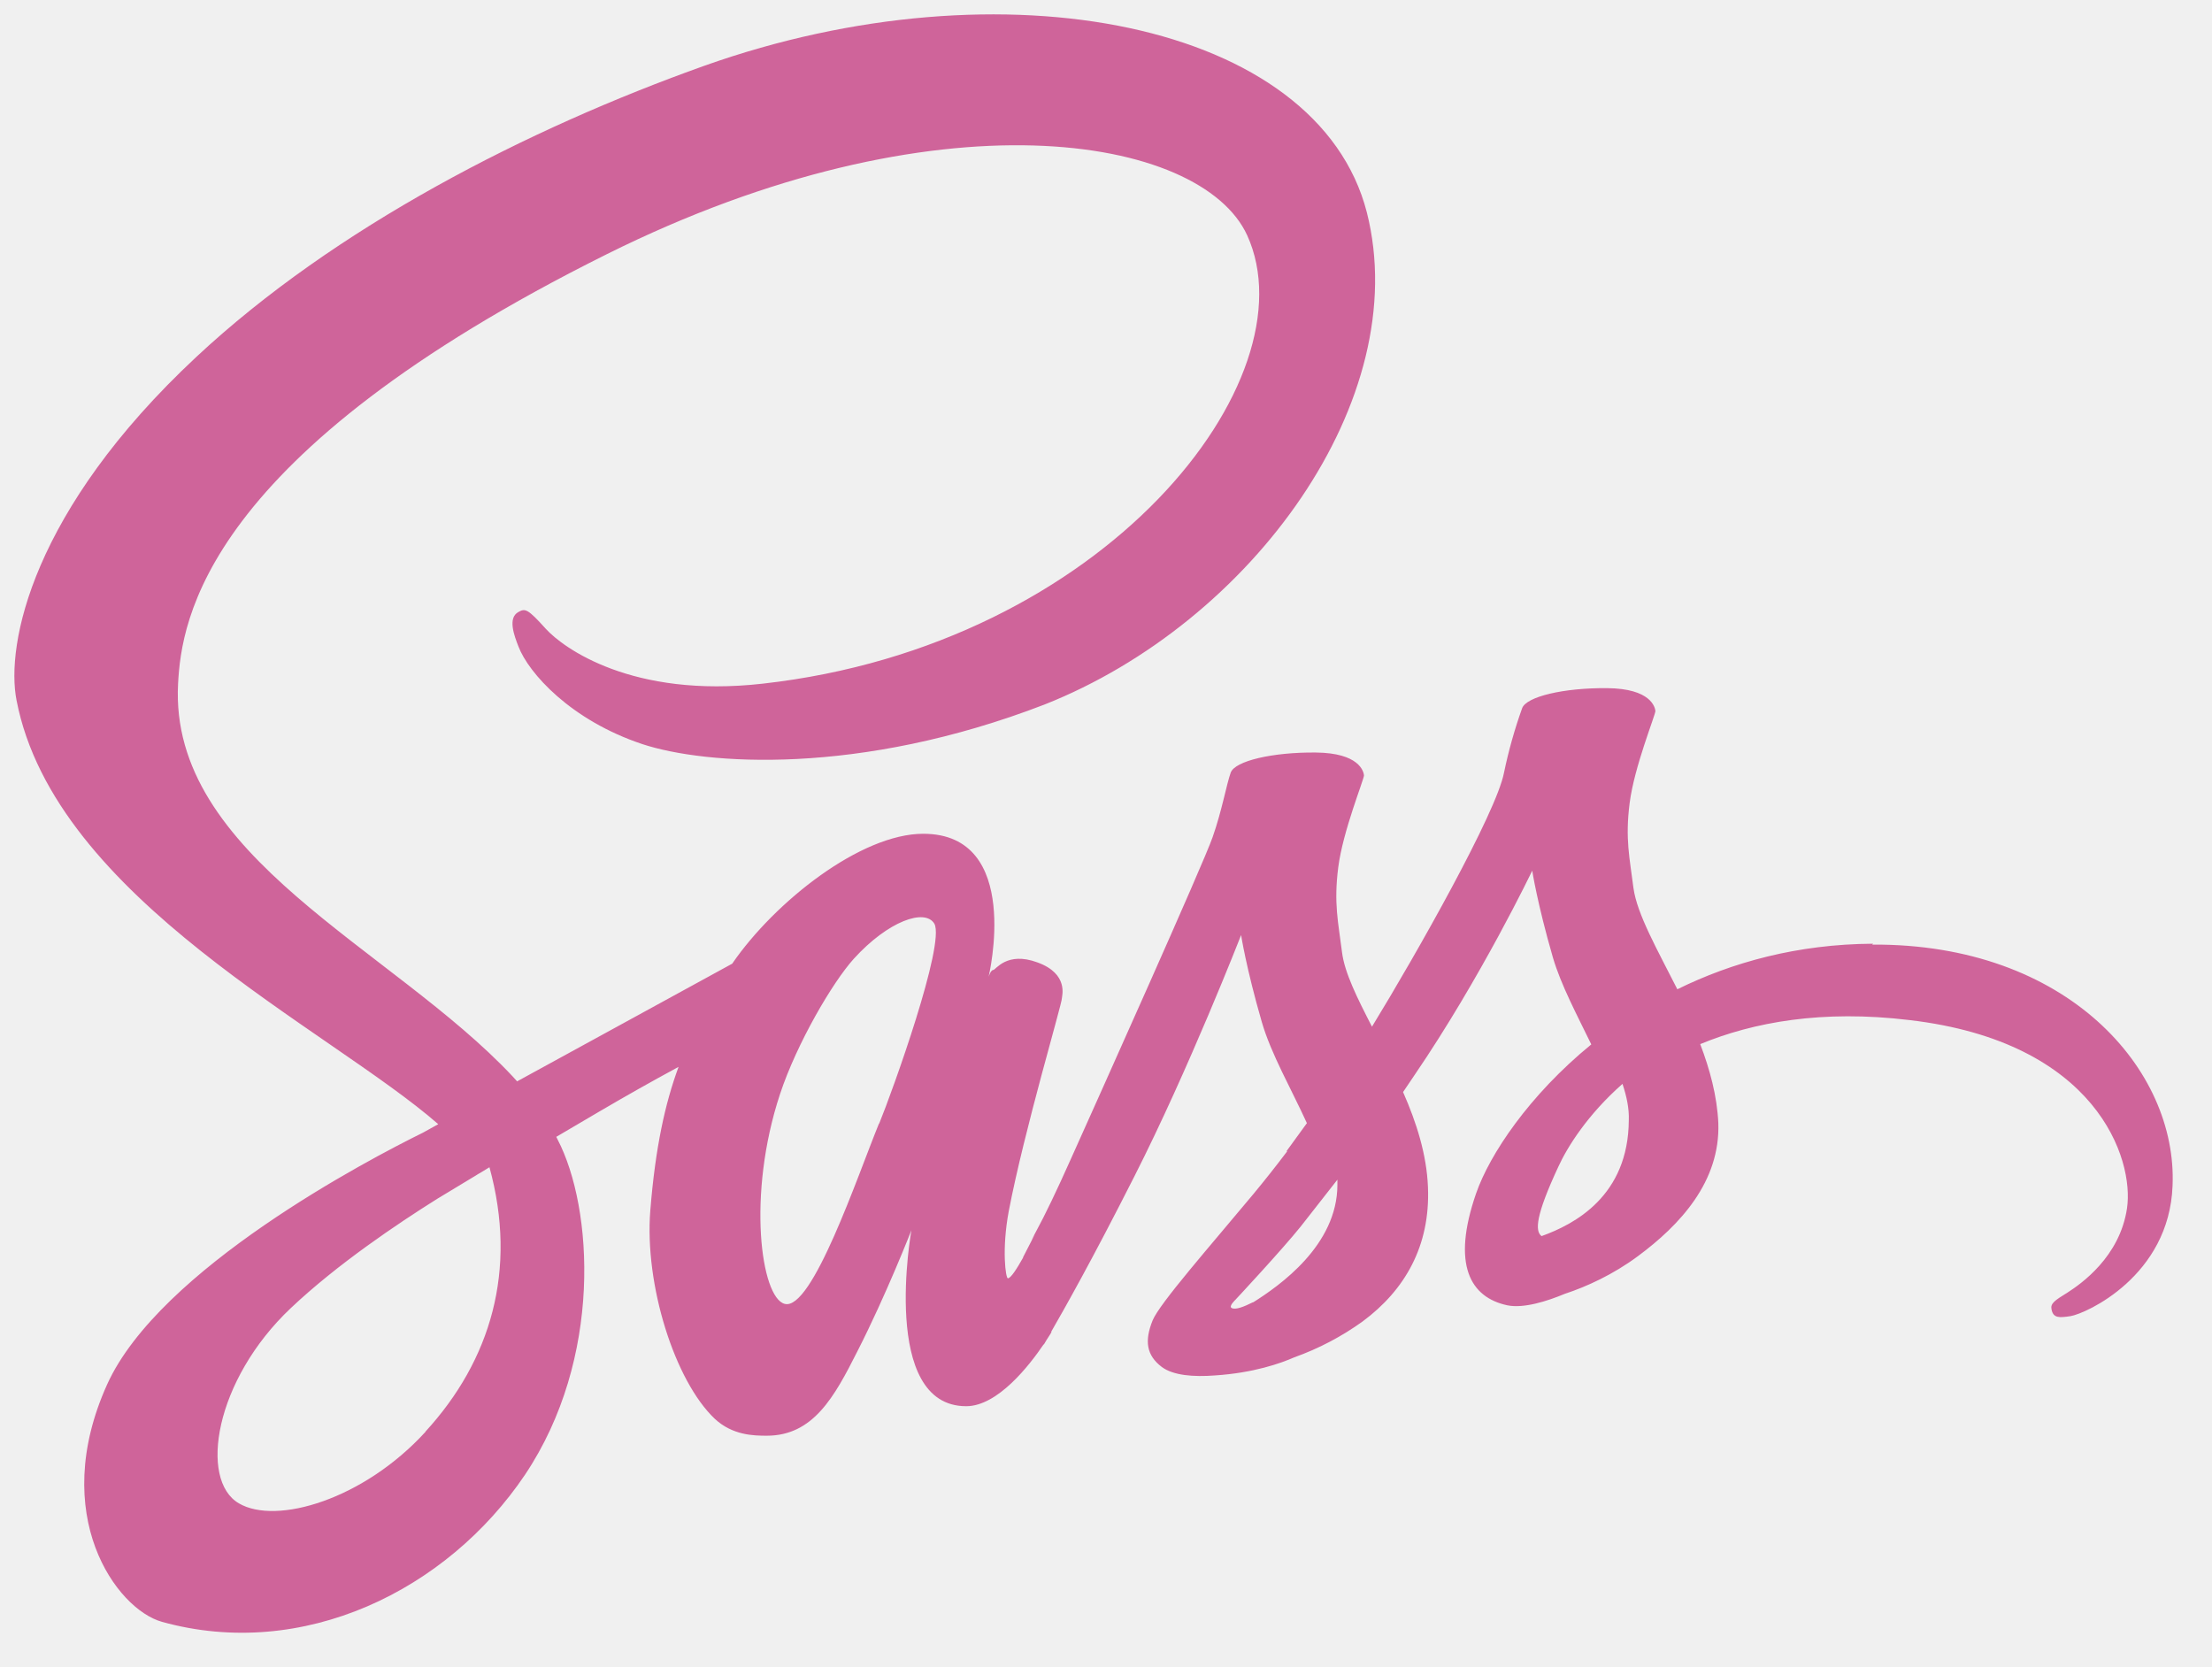
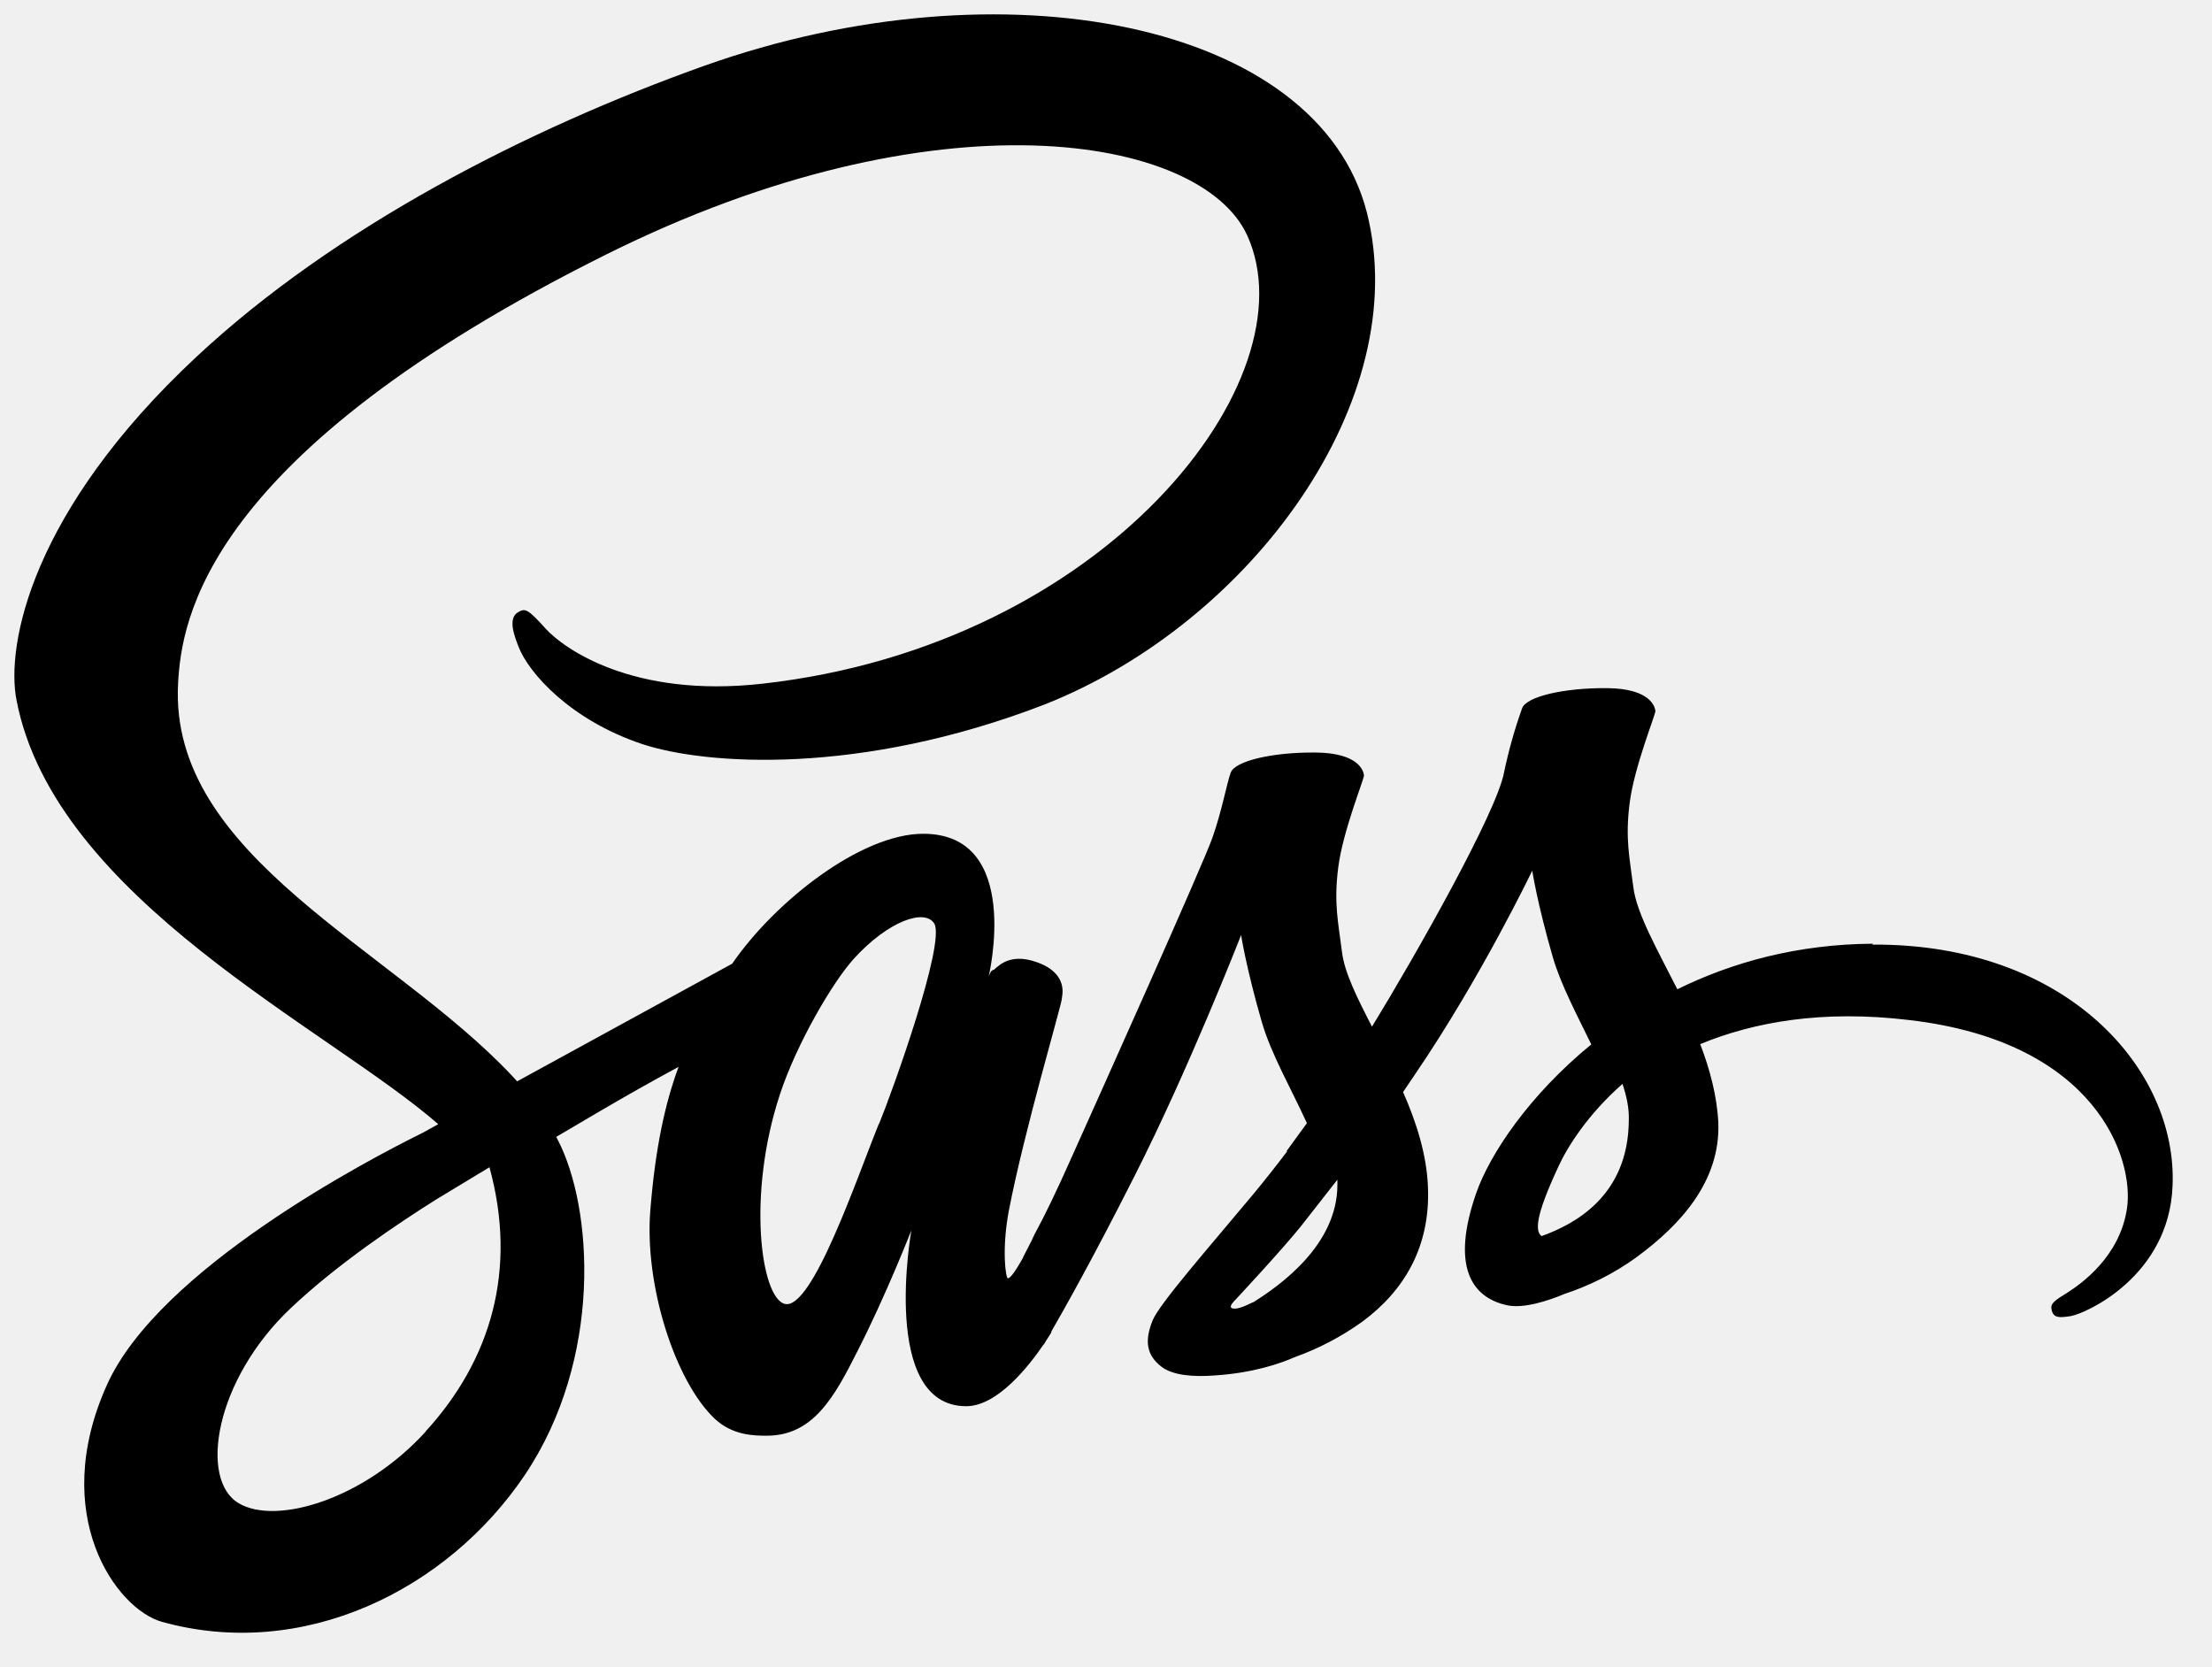
<svg xmlns="http://www.w3.org/2000/svg" xmlns:xlink="http://www.w3.org/1999/xlink" viewBox="0 0 77 58" fill="#fff" fill-rule="evenodd" stroke="#000" stroke-linecap="round" stroke-linejoin="round">
-   <use xlink:href="#A" x=".5" y=".5" />
-   <symbol id="A" overflow="visible">
-     <path d="M64.7 32.35c-2.628.015-4.903.646-6.812 1.586-.705-1.395-1.4-2.613-1.527-3.523-.132-1.057-.294-1.703-.132-2.966s.896-3.054.896-3.2c-.015-.132-.16-.778-1.674-.793s-2.82.294-2.966.7c-.262.733-.473 1.484-.631 2.246-.264 1.38-3.024 6.27-4.595 8.838-.514-.998-.954-1.88-1.042-2.584-.132-1.057-.294-1.703-.132-2.966s.896-3.054.896-3.2c-.015-.132-.16-.778-1.674-.793s-2.82.294-2.966.7-.308 1.336-.63 2.246c-.308.9-3.978 9.073-4.933 11.2-.484 1.086-.9 1.953-1.22 2.54s-.015.044-.044.103l-.4.778v.015c-.206.367-.426.72-.53.72-.073 0-.22-.984.03-2.334.543-2.833 1.864-7.252 1.85-7.414 0-.073.25-.85-.85-1.248-1.072-.396-1.453.264-1.54.264s-.16.235-.16.235 1.2-4.977-2.276-4.977c-2.173 0-5.168 2.364-6.65 4.522l-7.487 4.096-.16-.176c-4.2-4.478-11.965-7.65-11.642-13.668.117-2.187.88-7.957 14.916-14.945 11.495-5.725 20.7-4.155 22.3-.66 2.276 5-4.918 14.27-16.868 15.606-4.55.514-6.944-1.248-7.546-1.908-.63-.7-.72-.72-.954-.587-.382.206-.147.822 0 1.2.352.925 1.82 2.57 4.316 3.4 2.187.72 7.53 1.116 14-1.38 7.213-2.855 12.865-10.625 11.217-17.13C45.38.273 34.41-1.9 24.03 1.785c-6.18 2.203-12.874 5.637-17.7 10.143C.605 17.272-.306 21.94.076 23.878 1.412 30.793 10.94 35.3 14.756 38.632l-.53.294c-1.908.94-9.175 4.742-10.996 8.764-2.055 4.55.323 7.825 1.908 8.265 4.903 1.365 9.924-1.086 12.64-5.124 2.7-4.037 2.378-9.278 1.13-11.67l-.044-.088 1.497-.88c.911-.535 1.831-1.054 2.76-1.556-.47 1.277-.807 2.8-.984 5-.206 2.584.85 5.93 2.246 7.252.617.573 1.35.587 1.806.587 1.615 0 2.35-1.336 3.156-2.936.998-1.953 1.88-4.213 1.88-4.213s-1.1 6.122 1.908 6.122c1.1 0 2.202-1.424 2.7-2.158v.015s.03-.044.088-.147c.117-.176.176-.28.176-.28v-.03c.44-.763 1.424-2.5 2.892-5.403 1.894-3.73 3.714-8.397 3.714-8.397s.176 1.145.72 3.024c.323 1.116 1.028 2.334 1.57 3.523l-.705.97.015.015c-.376.498-.762.987-1.16 1.468-1.497 1.8-3.288 3.832-3.523 4.42-.28.7-.22 1.204.323 1.615.396.294 1.1.352 1.85.294 1.35-.088 2.3-.426 2.76-.63.847-.302 1.648-.722 2.378-1.248 1.468-1.086 2.364-2.628 2.276-4.683-.044-1.13-.4-2.246-.866-3.303l.396-.587c2.32-3.4 4.1-7.12 4.1-7.12s.176 1.145.72 3.024c.28.954.837 1.997 1.336 3.024-2.173 1.776-3.538 3.832-4.008 5.182-.866 2.496-.2 3.626 1.086 3.9.573.117 1.395-.147 2-.4.763-.25 1.688-.675 2.54-1.307 1.468-1.086 2.877-2.598 2.804-4.64-.044-.94-.294-1.864-.63-2.745 1.85-.763 4.243-1.204 7.282-.837 6.533.763 7.825 4.845 7.575 6.548s-1.615 2.643-2.07 2.936c-.455.28-.602.382-.558.587.06.308.264.294.66.235.543-.088 3.435-1.395 3.553-4.536.176-4.037-3.656-8.44-10.453-8.397zM14.317 49.335c-2.158 2.364-5.197 3.26-6.5 2.496-1.395-.807-.85-4.287 1.806-6.797 1.615-1.527 3.714-2.936 5.094-3.802l1.336-.807c.088-.06.147-.088.147-.088.103-.06.22-.132.338-.206.984 3.582.044 6.724-2.23 9.205zM30.1 38.603c-.75 1.835-2.334 6.548-3.288 6.283-.822-.22-1.32-3.788-.16-7.3.587-1.776 1.835-3.9 2.57-4.713 1.2-1.32 2.48-1.762 2.804-1.218.382.705-1.453 5.814-1.923 6.96zm13.02 6.225c-.323.16-.617.28-.75.2-.103-.06.132-.28.132-.28s1.63-1.747 2.276-2.554l1.277-1.63v.176c0 2.114-2.026 3.523-2.936 4.096zm10.042-2.3c-.235-.176-.206-.72.587-2.422.308-.675 1.013-1.806 2.23-2.877.147.44.235.866.22 1.263-.015 2.643-1.894 3.626-3.04 4.037z" stroke="none" fill="#cf649a" fill-rule="nonzero" />
+   <use xlink:href="#sass" x=".5" y=".5" />
+   <symbol id="sass" overflow="visible">
+     <path d="M64.7 32.35c-2.628.015-4.903.646-6.812 1.586-.705-1.395-1.4-2.613-1.527-3.523-.132-1.057-.294-1.703-.132-2.966s.896-3.054.896-3.2c-.015-.132-.16-.778-1.674-.793s-2.82.294-2.966.7c-.262.733-.473 1.484-.631 2.246-.264 1.38-3.024 6.27-4.595 8.838-.514-.998-.954-1.88-1.042-2.584-.132-1.057-.294-1.703-.132-2.966s.896-3.054.896-3.2c-.015-.132-.16-.778-1.674-.793s-2.82.294-2.966.7-.308 1.336-.63 2.246c-.308.9-3.978 9.073-4.933 11.2-.484 1.086-.9 1.953-1.22 2.54s-.015.044-.044.103l-.4.778v.015c-.206.367-.426.72-.53.72-.073 0-.22-.984.03-2.334.543-2.833 1.864-7.252 1.85-7.414 0-.073.25-.85-.85-1.248-1.072-.396-1.453.264-1.54.264s-.16.235-.16.235 1.2-4.977-2.276-4.977c-2.173 0-5.168 2.364-6.65 4.522l-7.487 4.096-.16-.176c-4.2-4.478-11.965-7.65-11.642-13.668.117-2.187.88-7.957 14.916-14.945 11.495-5.725 20.7-4.155 22.3-.66 2.276 5-4.918 14.27-16.868 15.606-4.55.514-6.944-1.248-7.546-1.908-.63-.7-.72-.72-.954-.587-.382.206-.147.822 0 1.2.352.925 1.82 2.57 4.316 3.4 2.187.72 7.53 1.116 14-1.38 7.213-2.855 12.865-10.625 11.217-17.13C45.38.273 34.41-1.9 24.03 1.785c-6.18 2.203-12.874 5.637-17.7 10.143C.605 17.272-.306 21.94.076 23.878 1.412 30.793 10.94 35.3 14.756 38.632l-.53.294c-1.908.94-9.175 4.742-10.996 8.764-2.055 4.55.323 7.825 1.908 8.265 4.903 1.365 9.924-1.086 12.64-5.124 2.7-4.037 2.378-9.278 1.13-11.67l-.044-.088 1.497-.88c.911-.535 1.831-1.054 2.76-1.556-.47 1.277-.807 2.8-.984 5-.206 2.584.85 5.93 2.246 7.252.617.573 1.35.587 1.806.587 1.615 0 2.35-1.336 3.156-2.936.998-1.953 1.88-4.213 1.88-4.213s-1.1 6.122 1.908 6.122c1.1 0 2.202-1.424 2.7-2.158v.015s.03-.044.088-.147c.117-.176.176-.28.176-.28v-.03c.44-.763 1.424-2.5 2.892-5.403 1.894-3.73 3.714-8.397 3.714-8.397s.176 1.145.72 3.024c.323 1.116 1.028 2.334 1.57 3.523l-.705.97.015.015c-.376.498-.762.987-1.16 1.468-1.497 1.8-3.288 3.832-3.523 4.42-.28.7-.22 1.204.323 1.615.396.294 1.1.352 1.85.294 1.35-.088 2.3-.426 2.76-.63.847-.302 1.648-.722 2.378-1.248 1.468-1.086 2.364-2.628 2.276-4.683-.044-1.13-.4-2.246-.866-3.303l.396-.587c2.32-3.4 4.1-7.12 4.1-7.12s.176 1.145.72 3.024c.28.954.837 1.997 1.336 3.024-2.173 1.776-3.538 3.832-4.008 5.182-.866 2.496-.2 3.626 1.086 3.9.573.117 1.395-.147 2-.4.763-.25 1.688-.675 2.54-1.307 1.468-1.086 2.877-2.598 2.804-4.64-.044-.94-.294-1.864-.63-2.745 1.85-.763 4.243-1.204 7.282-.837 6.533.763 7.825 4.845 7.575 6.548s-1.615 2.643-2.07 2.936c-.455.28-.602.382-.558.587.06.308.264.294.66.235.543-.088 3.435-1.395 3.553-4.536.176-4.037-3.656-8.44-10.453-8.397zM14.317 49.335c-2.158 2.364-5.197 3.26-6.5 2.496-1.395-.807-.85-4.287 1.806-6.797 1.615-1.527 3.714-2.936 5.094-3.802l1.336-.807c.088-.06.147-.088.147-.088.103-.06.22-.132.338-.206.984 3.582.044 6.724-2.23 9.205zM30.1 38.603c-.75 1.835-2.334 6.548-3.288 6.283-.822-.22-1.32-3.788-.16-7.3.587-1.776 1.835-3.9 2.57-4.713 1.2-1.32 2.48-1.762 2.804-1.218.382.705-1.453 5.814-1.923 6.96zm13.02 6.225c-.323.16-.617.28-.75.2-.103-.06.132-.28.132-.28s1.63-1.747 2.276-2.554l1.277-1.63v.176c0 2.114-2.026 3.523-2.936 4.096zm10.042-2.3c-.235-.176-.206-.72.587-2.422.308-.675 1.013-1.806 2.23-2.877.147.44.235.866.22 1.263-.015 2.643-1.894 3.626-3.04 4.037z" stroke="none" fill="currentColor" fill-rule="nonzero" />
  </symbol>
</svg>
